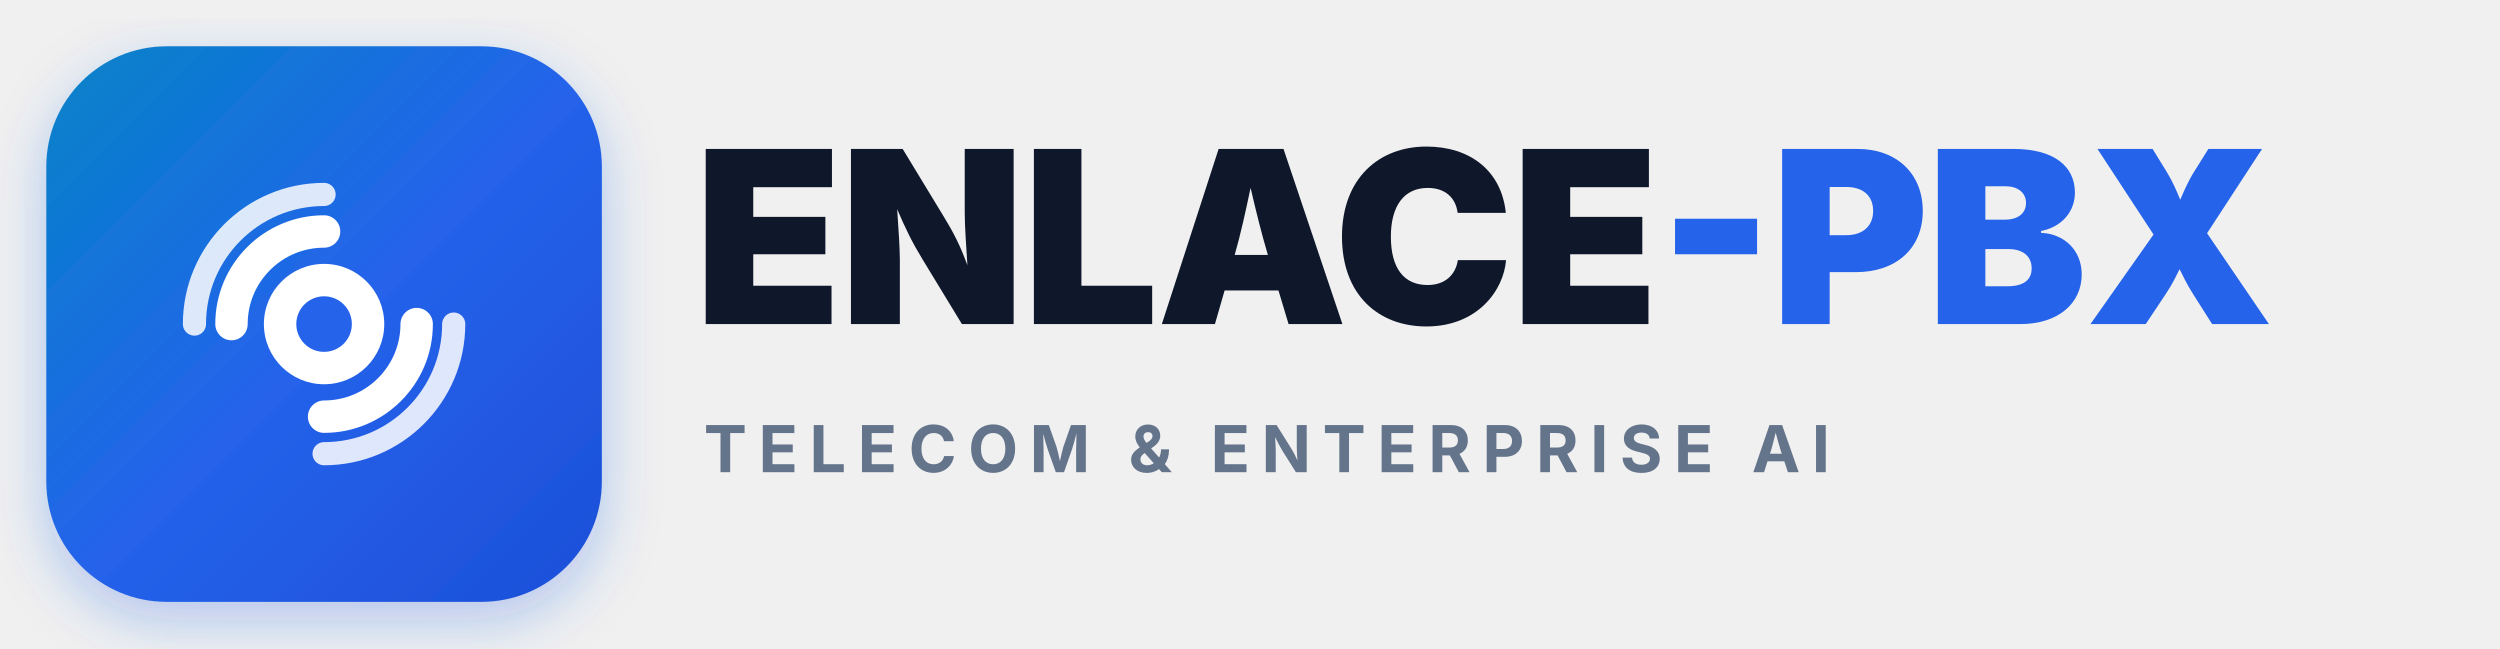
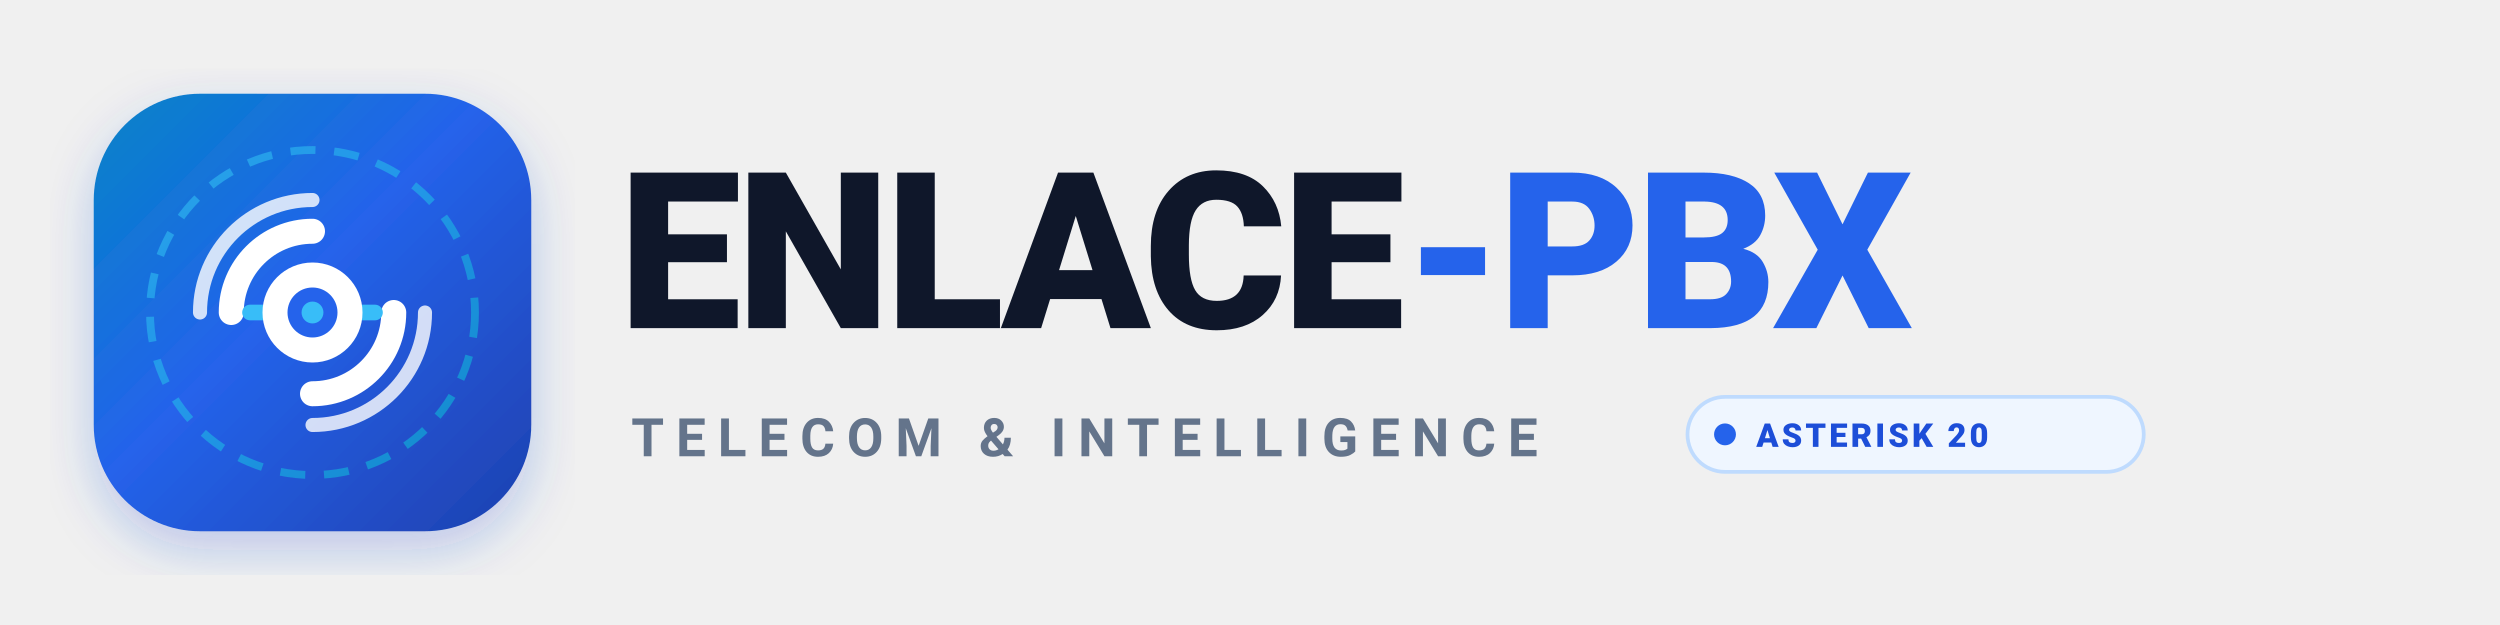
- <svg xmlns="http://www.w3.org/2000/svg" viewBox="0 0 540 140" width="540" height="140">
+ <svg xmlns="http://www.w3.org/2000/svg" viewBox="0 0 800 200" width="800" height="200">
  <defs>
-     <linearGradient id="brandGrad" x1="0%" y1="0%" x2="100%" y2="100%">
+     <linearGradient id="bgGrad" x1="0%" y1="0%" x2="100%" y2="100%">
      <stop offset="0%" stop-color="#0284c7" />
-       <stop offset="50%" stop-color="#2563eb" />
-       <stop offset="100%" stop-color="#1d4ed8" />
+       <stop offset="45%" stop-color="#2563eb" />
+       <stop offset="100%" stop-color="#1e40af" />
    </linearGradient>
-     <filter id="glow" x="-20%" y="-20%" width="140%" height="140%">
-       <feDropShadow dx="0" dy="4" stdDeviation="6" flood-color="#2563eb" flood-opacity="0.3" />
+     <linearGradient id="cyanGrad" x1="0%" y1="0%" x2="100%" y2="100%">
+       <stop offset="0%" stop-color="#38bdf8" />
+       <stop offset="100%" stop-color="#06b6d4" />
+     </linearGradient>
+     <linearGradient id="accentGlow" x1="0%" y1="0%" x2="100%" y2="100%">
+       <stop offset="0%" stop-color="#60a5fa" stop-opacity="0.6" />
+       <stop offset="100%" stop-color="#1d4ed8" stop-opacity="0" />
+     </linearGradient>
+     <filter id="cardShadow" x="-10%" y="-10%" width="120%" height="120%">
+       <feDropShadow dx="0" dy="6" stdDeviation="8" flood-color="#1d4ed8" flood-opacity="0.25" />
    </filter>
  </defs>
-   <g transform="translate(10, 10)">
-     <rect x="0" y="0" width="120" height="120" rx="26" fill="url(#brandGrad)" filter="url(#glow)" />
-     <path d="M 40,60 A 20,20 0 0,1 60,40" fill="none" stroke="#ffffff" stroke-width="7" stroke-linecap="round" />
-     <path d="M 32,60 A 28,28 0 0,1 60,32" fill="none" stroke="#ffffff" stroke-width="5" stroke-linecap="round" opacity="0.85" />
-     <path d="M 80,60 A 20,20 0 0,1 60,80" fill="none" stroke="#ffffff" stroke-width="7" stroke-linecap="round" />
-     <path d="M 88,60 A 28,28 0 0,1 60,88" fill="none" stroke="#ffffff" stroke-width="5" stroke-linecap="round" opacity="0.85" />
-     <circle cx="60" cy="60" r="13" fill="#ffffff" />
-     <circle cx="60" cy="60" r="6" fill="#2563eb" />
+   <g transform="translate(30, 30)">
+     <rect x="0" y="0" width="140" height="140" rx="34" fill="url(#bgGrad)" filter="url(#cardShadow)" />
+     <circle cx="70" cy="70" r="52" fill="none" stroke="url(#cyanGrad)" stroke-width="2.5" stroke-dasharray="8 6" opacity="0.6" />
+     <path d="M 44,70 A 26,26 0 0,1 70,44" fill="none" stroke="#ffffff" stroke-width="8" stroke-linecap="round" />
+     <path d="M 34,70 A 36,36 0 0,1 70,34" fill="none" stroke="#ffffff" stroke-width="4.5" stroke-linecap="round" opacity="0.8" />
+     <path d="M 96,70 A 26,26 0 0,1 70,96" fill="none" stroke="#ffffff" stroke-width="8" stroke-linecap="round" />
+     <path d="M 106,70 A 36,36 0 0,1 70,106" fill="none" stroke="#ffffff" stroke-width="4.5" stroke-linecap="round" opacity="0.8" />
+     <path d="M 50,70 L 90,70" stroke="#38bdf8" stroke-width="5" stroke-linecap="round" />
+     <circle cx="70" cy="70" r="16" fill="#ffffff" />
+     <circle cx="70" cy="70" r="8" fill="#2563eb" />
+     <circle cx="70" cy="70" r="3.5" fill="#38bdf8" />
  </g>
-   <text x="150" y="70" font-family="system-ui, -apple-system, sans-serif" font-weight="900" font-size="52" fill="#0f172a" letter-spacing="-0.5">ENLACE<tspan fill="#2563eb">-PBX</tspan>
+   <text x="198" y="105" font-family="-apple-system, BlinkMacSystemFont, 'Segoe UI', Roboto, 'Plus Jakarta Sans', sans-serif" font-weight="900" font-size="70" fill="#0f172a" letter-spacing="-1.5">
+     ENLACE<tspan fill="#2563eb">-PBX</tspan>
  </text>
-   <text x="152" y="102" font-family="system-ui, -apple-system, sans-serif" font-weight="700" font-size="14" fill="#64748b" letter-spacing="2.5">TELECOM &amp; ENTERPRISE AI</text>
+   <text x="202" y="146" font-family="-apple-system, BlinkMacSystemFont, 'Segoe UI', Roboto, 'Plus Jakarta Sans', sans-serif" font-weight="700" font-size="17" fill="#64748b" letter-spacing="3.8">
+     TELECOM &amp; INTELLIGENCE
+   </text>
+   <g transform="translate(540, 127)">
+     <rect x="0" y="0" width="146" height="24" rx="12" fill="#eff6ff" stroke="#bfdbfe" stroke-width="1.2" />
+     <circle cx="12" cy="12" r="3.5" fill="#2563eb" />
+     <text x="22" y="16" font-family="-apple-system, BlinkMacSystemFont, 'Segoe UI', Roboto, sans-serif" font-weight="800" font-size="10.5" fill="#1d4ed8" letter-spacing="1">
+       ASTERISK 20
+     </text>
+   </g>
</svg>
